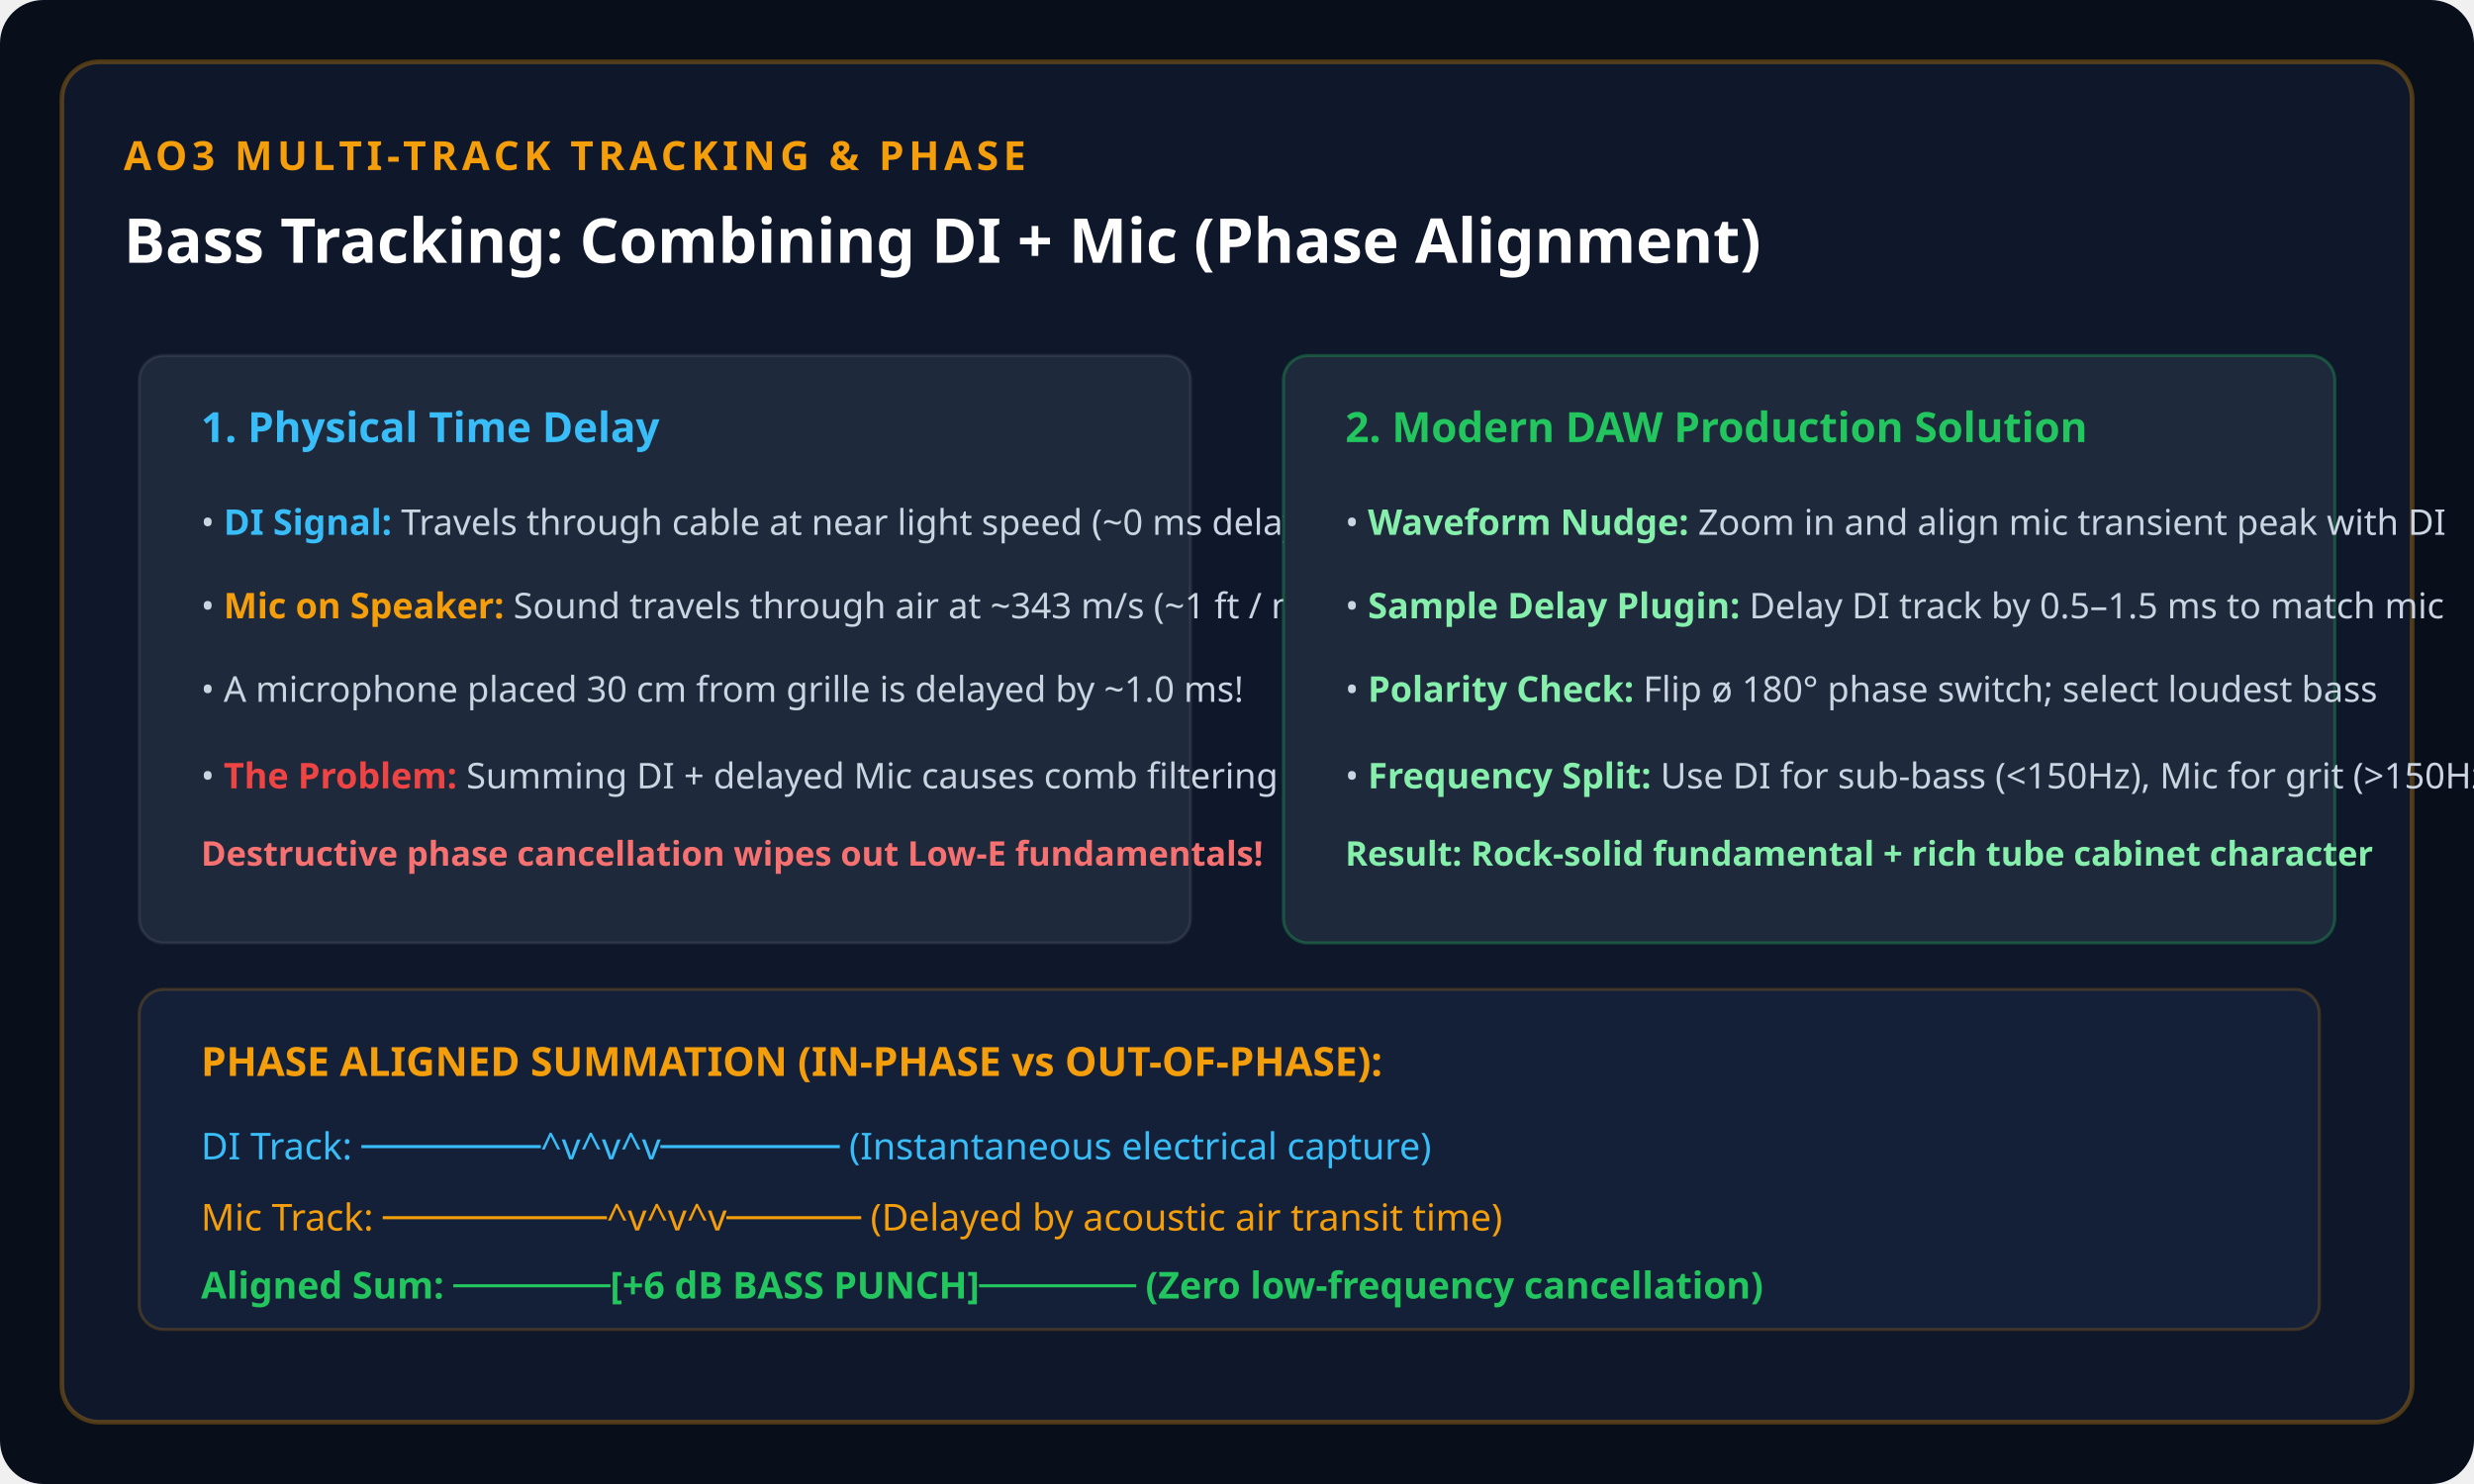
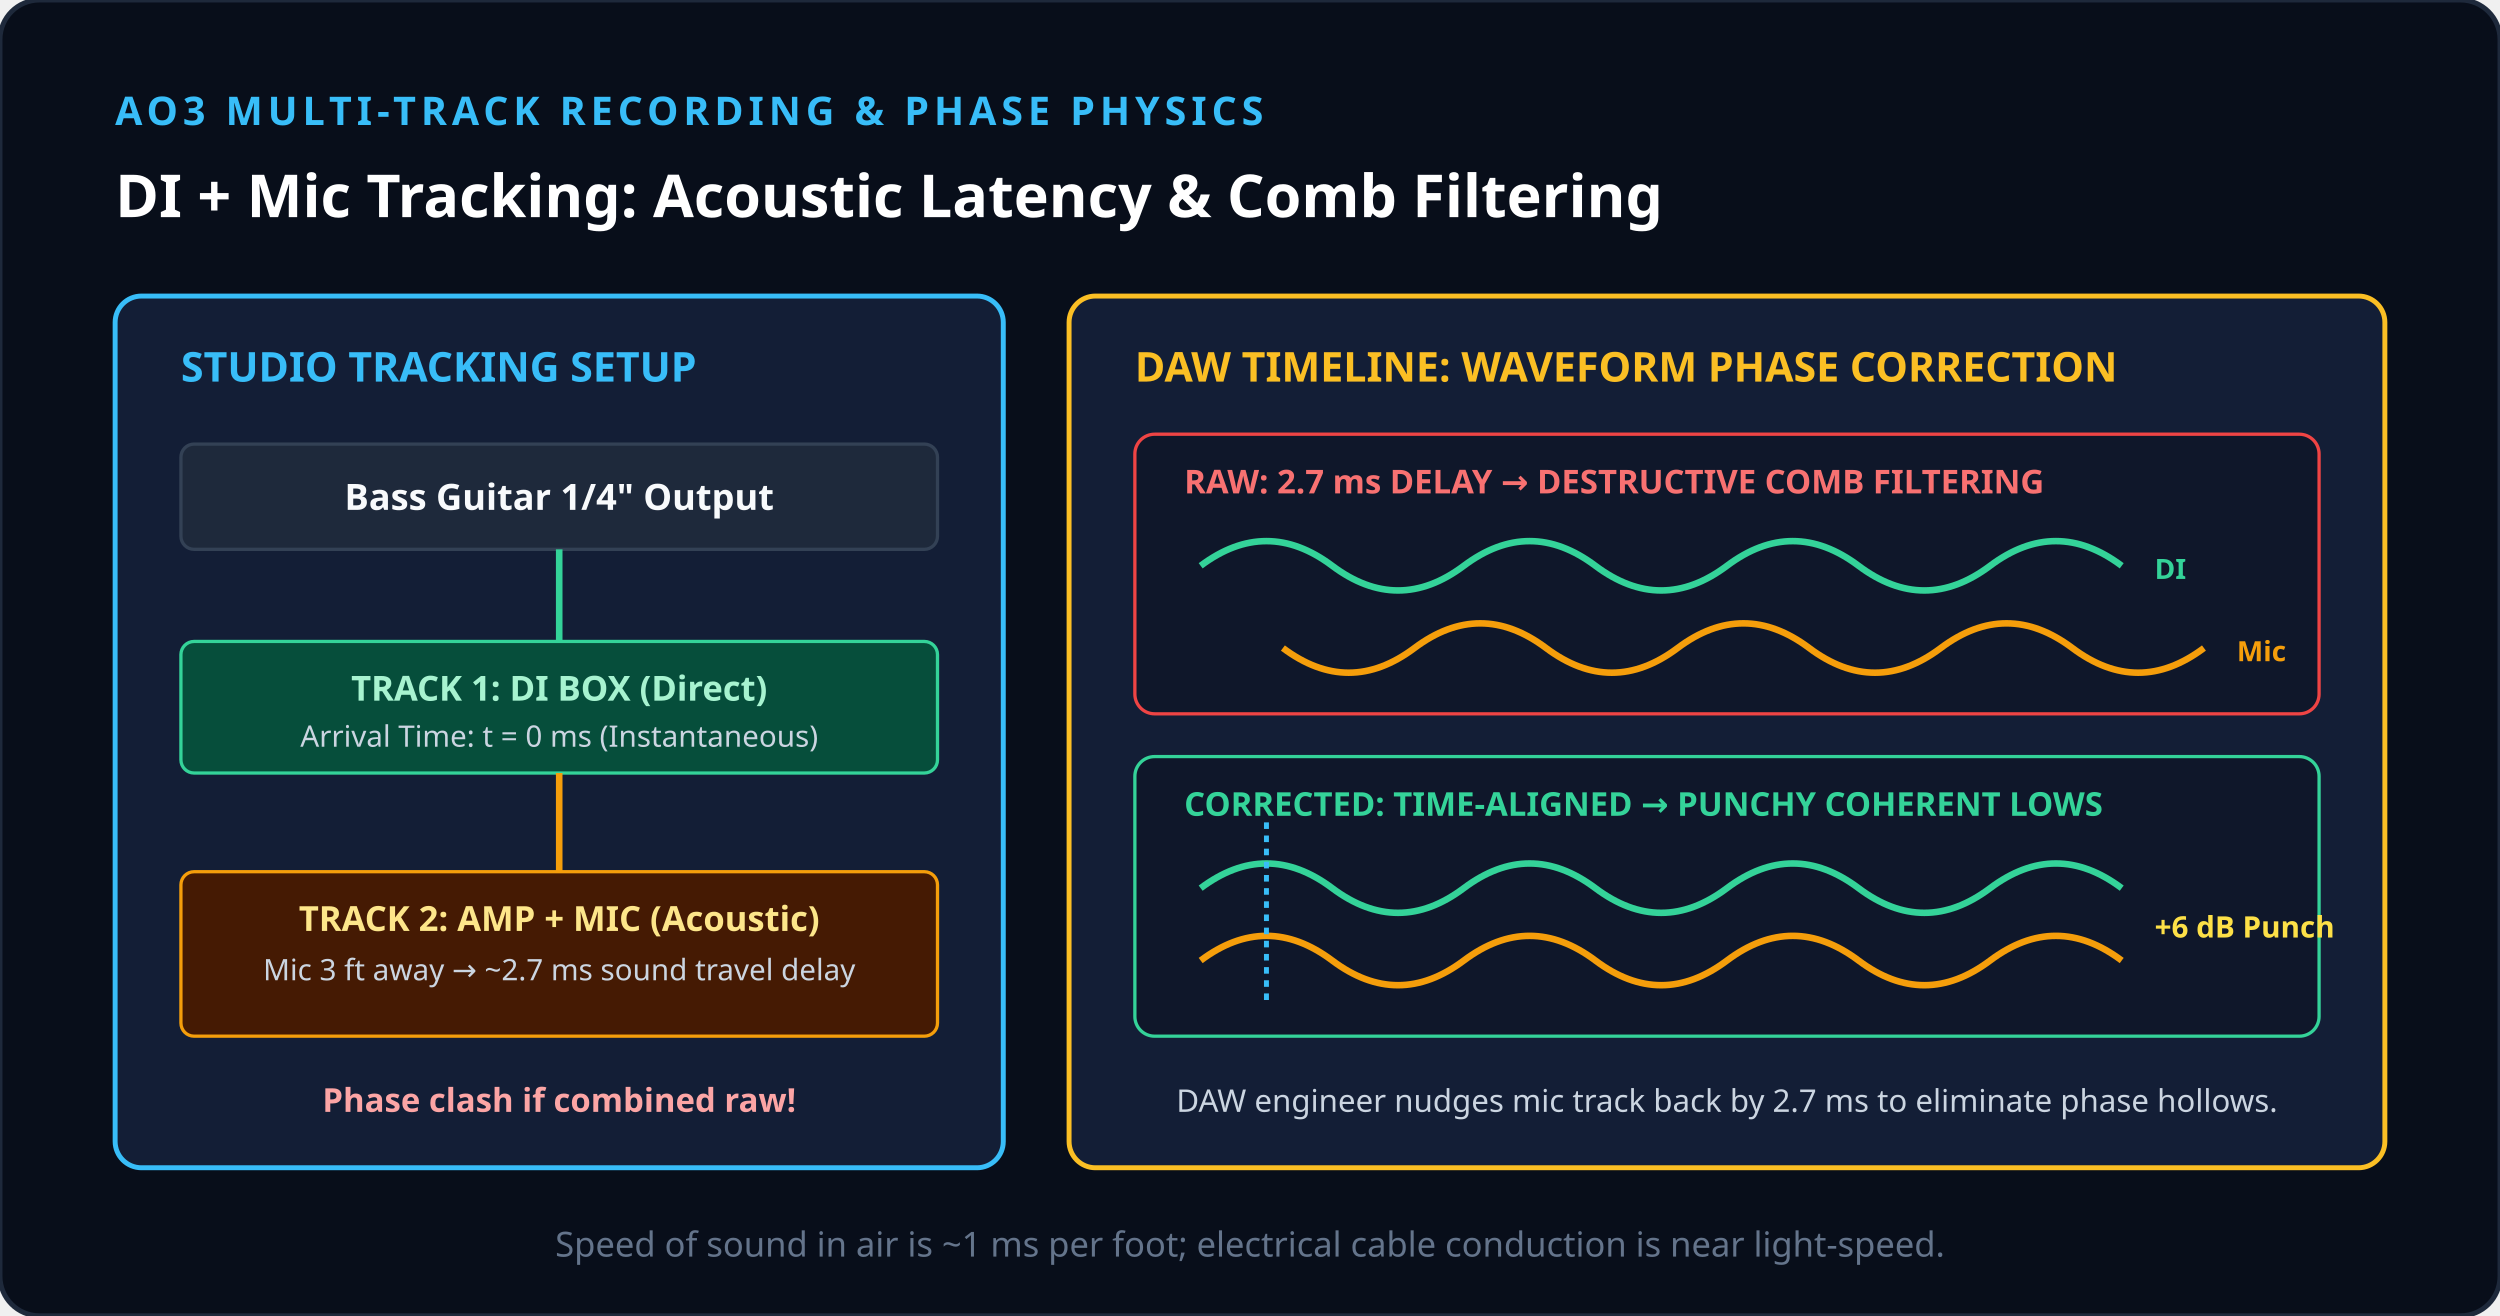
- <svg xmlns="http://www.w3.org/2000/svg" viewBox="0 0 800 480" width="100%" height="100%">
-   <rect width="800" height="480" fill="#080e1a" rx="14" />
-   <rect x="20" y="20" width="760" height="440" fill="#0f172a" stroke="rgba(245,158,11,0.3)" stroke-width="1.5" rx="12" />
-   <text x="40" y="55" fill="#f59e0b" font-family="system-ui, sans-serif" font-size="13" font-weight="800" letter-spacing="1.5">AO3 MULTI-TRACK TRACKING &amp; PHASE</text>
-   <text x="40" y="85" fill="#ffffff" font-family="system-ui, sans-serif" font-size="20" font-weight="900">Bass Tracking: Combining DI + Mic (Phase Alignment)</text>
-   <g transform="translate(45, 115)">
-     <rect x="0" y="0" width="340" height="190" fill="#1e293b" rx="8" stroke="rgba(255,255,255,0.08)" />
-     <text x="20" y="28" fill="#38bdf8" font-family="system-ui, sans-serif" font-size="13.5" font-weight="800">1. Physical Time Delay</text>
-     <text x="20" y="58" fill="#cbd5e1" font-family="system-ui, sans-serif" font-size="11.5">• <tspan fill="#38bdf8" font-weight="700">DI Signal:</tspan> Travels through cable at near light speed (~0 ms delay)</text>
-     <text x="20" y="85" fill="#cbd5e1" font-family="system-ui, sans-serif" font-size="11.5">• <tspan fill="#f59e0b" font-weight="700">Mic on Speaker:</tspan> Sound travels through air at ~343 m/s (~1 ft / ms)</text>
-     <text x="20" y="112" fill="#cbd5e1" font-family="system-ui, sans-serif" font-size="11.5">• A microphone placed 30 cm from grille is delayed by ~1.0 ms!</text>
-     <text x="20" y="140" fill="#cbd5e1" font-family="system-ui, sans-serif" font-size="11.5">• <tspan fill="#ef4444" font-weight="700">The Problem:</tspan> Summing DI + delayed Mic causes comb filtering</text>
-     <text x="20" y="165" fill="#f87171" font-family="system-ui, sans-serif" font-size="11" font-weight="700">Destructive phase cancellation wipes out Low-E fundamentals!</text>
+ <svg xmlns="http://www.w3.org/2000/svg" viewBox="0 0 760 400" width="100%" height="100%">
+   <rect width="760" height="400" rx="12" fill="#080e1a" stroke="#1e293b" stroke-width="1.5" />
+   <text x="35" y="38" fill="#38bdf8" font-family="system-ui, sans-serif" font-size="12" font-weight="800" letter-spacing="1.5">AO3 MULTI-TRACK RECORDING &amp; PHASE PHYSICS</text>
+   <text x="35" y="66" fill="#ffffff" font-family="system-ui, sans-serif" font-size="18" font-weight="900">DI + Mic Tracking: Acoustic Latency &amp; Comb Filtering</text>
+   <g transform="translate(35, 90)">
+     <rect width="270" height="265" rx="8" fill="#131e36" stroke="#38bdf8" stroke-width="1.5" />
+     <text x="20" y="26" fill="#38bdf8" font-family="system-ui, sans-serif" font-size="12.5" font-weight="800">STUDIO TRACKING SETUP</text>
+     <rect x="20" y="45" width="230" height="32" rx="4" fill="#1e293b" stroke="#334155" />
+     <text x="135" y="65" fill="#f8fafc" font-family="system-ui, sans-serif" font-size="11" font-weight="700" text-anchor="middle">Bass Guitar 1/4" Output</text>
+     <path d="M 135 77 L 135 105" stroke="#34d399" stroke-width="2" />
+     <rect x="20" y="105" width="230" height="40" rx="4" fill="#064e3b" stroke="#34d399" />
+     <text x="135" y="123" fill="#a7f3d0" font-family="system-ui, sans-serif" font-size="10.5" font-weight="800" text-anchor="middle">TRACK 1: DI BOX (Direct)</text>
+     <text x="135" y="137" fill="#cbd5e1" font-family="system-ui, sans-serif" font-size="9" text-anchor="middle">Arrival Time: t = 0 ms (Instantaneous)</text>
+     <path d="M 135 145 L 135 175" stroke="#f59e0b" stroke-width="2" />
+     <rect x="20" y="175" width="230" height="50" rx="4" fill="#451a03" stroke="#f59e0b" />
+     <text x="135" y="193" fill="#fde68a" font-family="system-ui, sans-serif" font-size="10.5" font-weight="800" text-anchor="middle">TRACK 2: AMP + MIC (Acoustic)</text>
+     <text x="135" y="208" fill="#cbd5e1" font-family="system-ui, sans-serif" font-size="9" text-anchor="middle">Mic 3 ft away → ~2.7 ms sound travel delay</text>
+     <text x="135" y="248" fill="#fca5a5" font-family="system-ui, sans-serif" font-size="10" font-weight="700" text-anchor="middle">Phase clash if combined raw!</text>
  </g>
-   <g transform="translate(415, 115)">
-     <rect x="0" y="0" width="340" height="190" fill="#1e293b" rx="8" stroke="rgba(34,197,94,0.3)" />
-     <text x="20" y="28" fill="#22c55e" font-family="system-ui, sans-serif" font-size="13.5" font-weight="800">2. Modern DAW Production Solution</text>
-     <text x="20" y="58" fill="#cbd5e1" font-family="system-ui, sans-serif" font-size="11.5">• <tspan fill="#86efac" font-weight="700">Waveform Nudge:</tspan> Zoom in and align mic transient peak with DI</text>
-     <text x="20" y="85" fill="#cbd5e1" font-family="system-ui, sans-serif" font-size="11.5">• <tspan fill="#86efac" font-weight="700">Sample Delay Plugin:</tspan> Delay DI track by 0.5–1.5 ms to match mic</text>
-     <text x="20" y="112" fill="#cbd5e1" font-family="system-ui, sans-serif" font-size="11.5">• <tspan fill="#86efac" font-weight="700">Polarity Check:</tspan> Flip ø 180° phase switch; select loudest bass</text>
-     <text x="20" y="140" fill="#cbd5e1" font-family="system-ui, sans-serif" font-size="11.5">• <tspan fill="#86efac" font-weight="700">Frequency Split:</tspan> Use DI for sub-bass (&lt;150Hz), Mic for grit (&gt;150Hz)</text>
-     <text x="20" y="165" fill="#86efac" font-family="system-ui, sans-serif" font-size="11" font-weight="700">Result: Rock-solid fundamental + rich tube cabinet character</text>
+   <g transform="translate(325, 90)">
+     <rect width="400" height="265" rx="8" fill="#131e36" stroke="#fbbf24" stroke-width="1.5" />
+     <text x="20" y="26" fill="#fbbf24" font-family="system-ui, sans-serif" font-size="12.5" font-weight="800">DAW TIMELINE: WAVEFORM PHASE CORRECTION</text>
+     <g transform="translate(20, 42)">
+       <rect width="360" height="85" rx="6" fill="#0f172a" stroke="#ef4444" />
+       <text x="15" y="18" fill="#f87171" font-family="system-ui, sans-serif" font-size="10" font-weight="800">RAW: 2.7 ms DELAY → DESTRUCTIVE COMB FILTERING</text>
+       <path d="M 20 40 Q 40 25 60 40 T 100 40 T 140 40 T 180 40 T 220 40 T 260 40 T 300 40" fill="none" stroke="#34d399" stroke-width="2" />
+       <text x="310" y="44" fill="#34d399" font-family="system-ui, sans-serif" font-size="8.5" font-weight="700">DI</text>
+       <path d="M 45 65 Q 65 80 85 65 T 125 65 T 165 65 T 205 65 T 245 65 T 285 65 T 325 65" fill="none" stroke="#f59e0b" stroke-width="2" />
+       <text x="335" y="69" fill="#f59e0b" font-family="system-ui, sans-serif" font-size="8.5" font-weight="700">Mic</text>
+     </g>
+     <g transform="translate(20, 140)">
+       <rect width="360" height="85" rx="6" fill="#0f172a" stroke="#34d399" />
+       <text x="15" y="18" fill="#34d399" font-family="system-ui, sans-serif" font-size="10" font-weight="800">CORRECTED: TIME-ALIGNED → PUNCHY COHERENT LOWS</text>
+       <path d="M 20 40 Q 40 25 60 40 T 100 40 T 140 40 T 180 40 T 220 40 T 260 40 T 300 40" fill="none" stroke="#34d399" stroke-width="2" />
+       <path d="M 20 62 Q 40 47 60 62 T 100 62 T 140 62 T 180 62 T 220 62 T 260 62 T 300 62" fill="none" stroke="#f59e0b" stroke-width="2" />
+       <line x1="40" y1="20" x2="40" y2="75" stroke="#38bdf8" stroke-width="1.5" stroke-dasharray="2 2" />
+       <text x="310" y="55" fill="#fde047" font-family="system-ui, sans-serif" font-size="9" font-weight="800">+6 dB Punch</text>
+     </g>
+     <text x="200" y="248" fill="#cbd5e1" font-family="system-ui, sans-serif" font-size="9.5" text-anchor="middle">DAW engineer nudges mic track back by 2.7 ms to eliminate phase hollows.</text>
  </g>
-   <g transform="translate(45, 320)">
-     <rect x="0" y="0" width="705" height="110" fill="#142038" rx="8" stroke="rgba(245,158,11,0.2)" />
-     <text x="20" y="28" fill="#f59e0b" font-family="system-ui, sans-serif" font-size="13" font-weight="800">PHASE ALIGNED SUMMATION (IN-PHASE vs OUT-OF-PHASE):</text>
-     <text x="20" y="55" fill="#38bdf8" font-family="system-ui, sans-serif" font-size="12">DI Track: ────────^v^v^v──────── (Instantaneous electrical capture)</text>
-     <text x="20" y="78" fill="#f59e0b" font-family="system-ui, sans-serif" font-size="12">Mic Track: ──────────^v^v^v────── (Delayed by acoustic air transit time)</text>
-     <text x="20" y="100" fill="#22c55e" font-family="system-ui, sans-serif" font-size="12" font-weight="700">Aligned Sum: ───────[+6 dB BASS PUNCH]─────── (Zero low-frequency cancellation)</text>
-   </g>
+   <text x="380" y="382" fill="#64748b" font-family="system-ui, sans-serif" font-size="10.5" text-anchor="middle">Speed of sound in air is ~1 ms per foot; electrical cable conduction is near light-speed.</text>
</svg>
